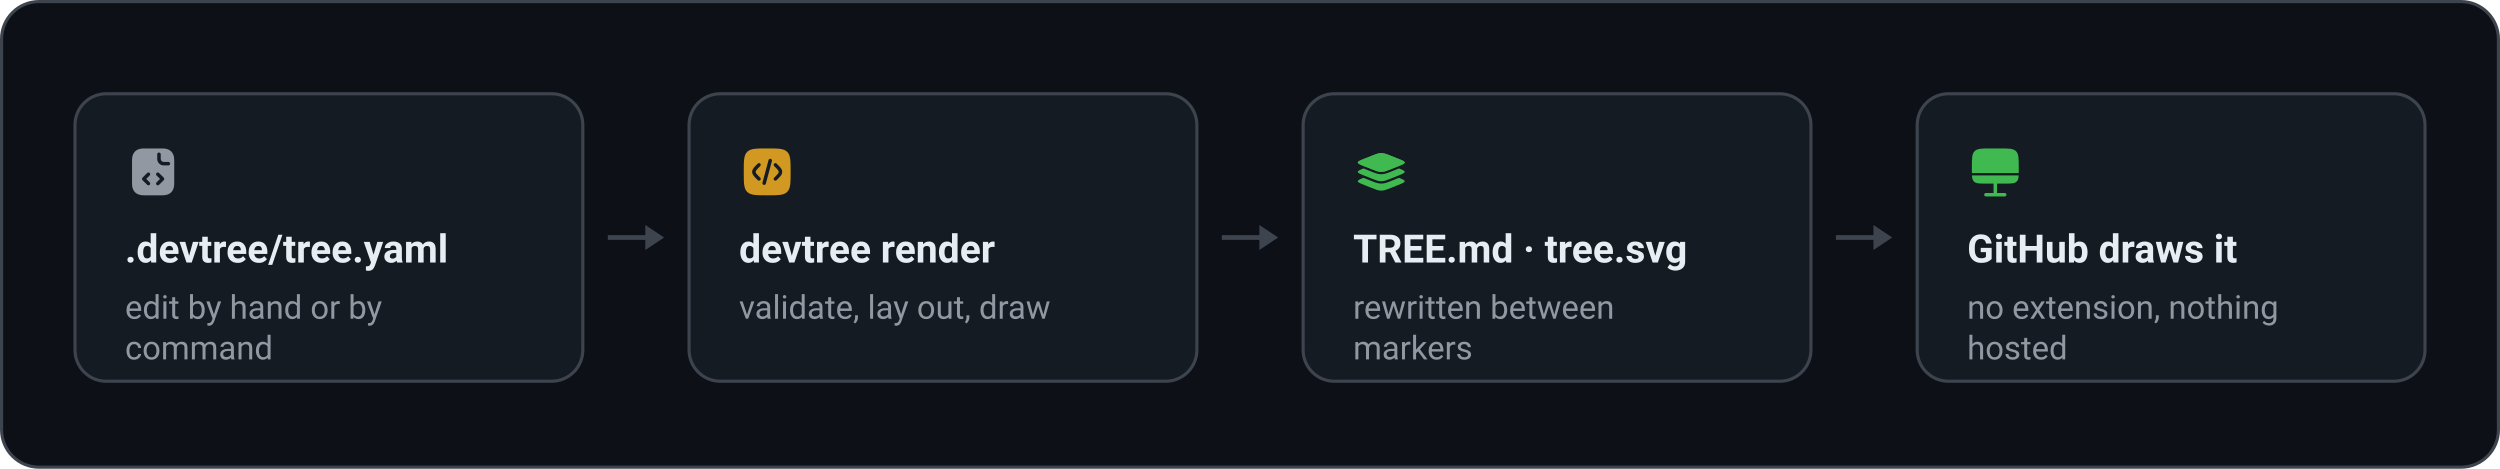
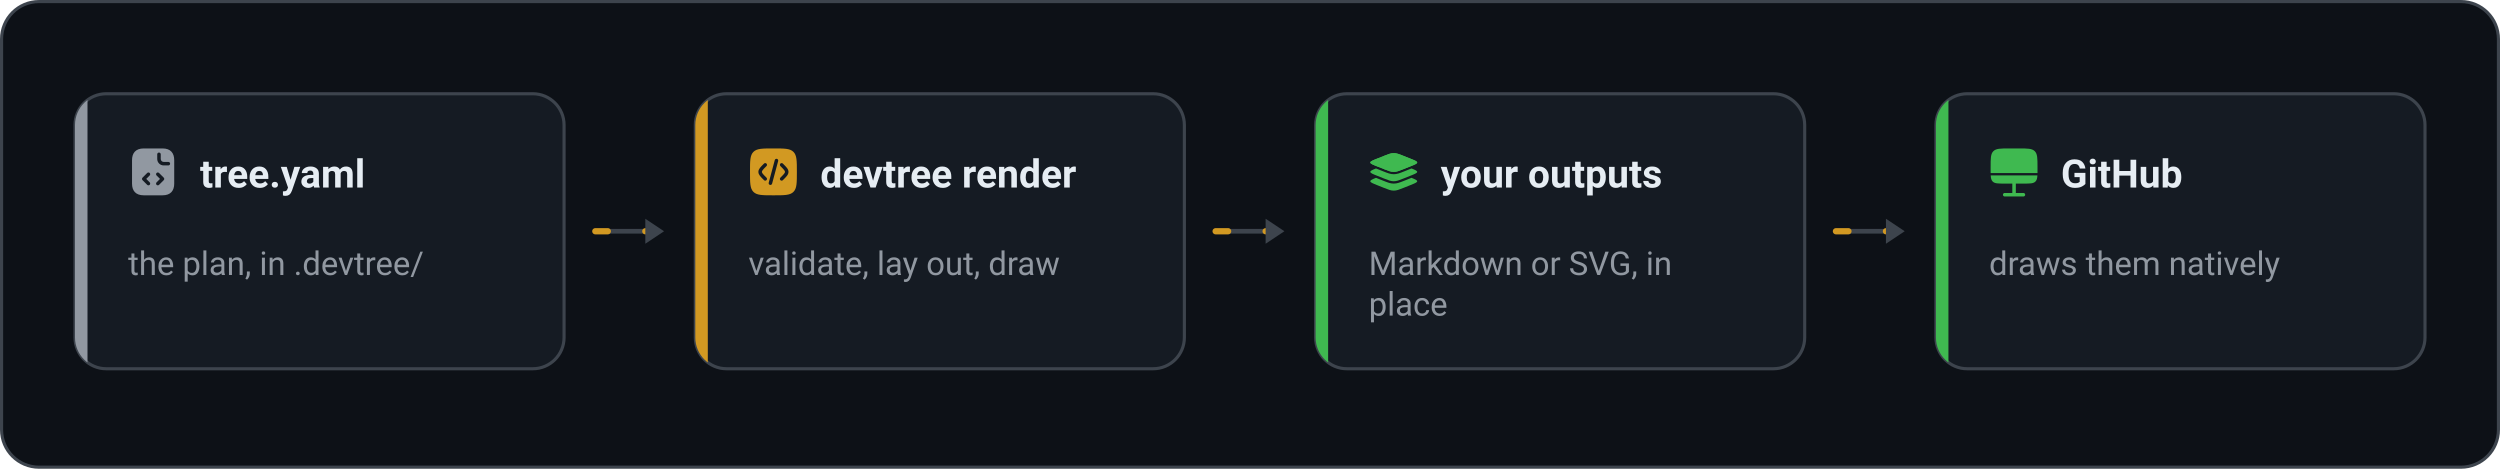
<svg xmlns="http://www.w3.org/2000/svg" width="800" height="150" viewBox="0 0 800 150" font-family="system-ui,-apple-system,'Segoe UI',Roboto,'Helvetica Neue',Arial,sans-serif" role="img" aria-label="How devtree works">
+   <style>
+ @keyframes dt-flow { to { stroke-dashoffset: -16 } }
+ @keyframes dt-grow { from { transform: scaleX(0) } to { transform: scaleX(1) } }
+ @keyframes dt-spin { to { transform: rotate(360deg) } }
+ .dt-flow { animation: dt-flow 1.1s linear infinite }
+ .dt-grow { animation: dt-grow .9s cubic-bezier(.2,.8,.2,1) both; transform-box: fill-box; transform-origin: left center }
+ .dt-spin { animation: dt-spin 8s linear infinite; transform-box: fill-box; transform-origin: center }
+ @media (prefers-reduced-motion: reduce) {
+   .dt-flow, .dt-grow, .dt-spin { animation: none }
+ }
+ </style>
  <rect x="0.5" y="0.5" width="799.0" height="149.0" rx="12.0" fill="#0d1117" stroke="#3d444d" />
-   <rect x="24.0" y="30.0" width="162.5" height="92.0" rx="10.0" fill="#151b23" stroke="#3d444d" />
+   <rect x="24.0" y="30.0" width="156.5" height="88.0" rx="10.0" fill="#151b23" stroke="#3d444d" />
+   <clipPath id="stage-0">
+     <rect x="24.0" y="30.0" width="156.5" height="88.0" rx="10.0" />
+   </clipPath>
+   <g clip-path="url(#stage-0)">
+     <rect x="24.0" y="30.0" width="4.0" height="88.0" rx="0.0" fill="#9198a1" />
+   </g>
  <g transform="translate(40.0,46.0) scale(0.75)" style="color:#9198a1">
    <path d="M16 2H8C4.5 2 3 4 3 7V17C3 20 4.5 22 8 22H16C19.5 22 21 20 21 17V7C21 4 19.5 2 16 2ZM10.53 16.47C10.82 16.76 10.82 17.24 10.53 17.53C10.38 17.68 10.19 17.75 10 17.75C9.81 17.75 9.62 17.68 9.47 17.53L7.47 15.53C7.18 15.24 7.18 14.76 7.47 14.47L9.47 12.47C9.76 12.18 10.24 12.18 10.53 12.47C10.82 12.76 10.82 13.24 10.53 13.53L9.06 15L10.53 16.47ZM16.53 15.53L14.53 17.53C14.38 17.68 14.19 17.75 14 17.75C13.81 17.75 13.62 17.68 13.47 17.53C13.18 17.24 13.18 16.76 13.47 16.47L14.94 15L13.47 13.53C13.18 13.24 13.18 12.76 13.47 12.47C13.76 12.18 14.24 12.18 14.53 12.47L16.53 14.47C16.82 14.76 16.82 15.24 16.53 15.53ZM18.5 9.25H16.5C14.98 9.25 13.75 8.02 13.75 6.5V4.5C13.75 4.09 14.09 3.75 14.5 3.75C14.91 3.75 15.25 4.09 15.25 4.5V6.5C15.25 7.19 15.81 7.75 16.5 7.75H18.5C18.91 7.75 19.25 8.09 19.25 8.5C19.25 8.91 18.91 9.25 18.5 9.25Z" fill="currentColor" />
  </g>
-   <text x="40.0" y="84.0" font-size="12.5" fill="#e6edf3" font-weight="600">.devtree/tree.yaml</text>
-   <text x="40.0" y="102.0" font-size="10.5" fill="#9198a1">edit by hand or by</text>
-   <text x="40.0" y="115.0" font-size="10.5" fill="#9198a1">command</text>
-   <path d="M194.5 76.0 H207.5" stroke="#3d444d" stroke-width="1.5" fill="none" />
-   <path d="M212.5 76.0 l-6 -4 v8 z" fill="#3d444d" />
-   <rect x="220.5" y="30.0" width="162.5" height="92.0" rx="10.0" fill="#151b23" stroke="#3d444d" />
-   <g transform="translate(236.5,46.0) scale(0.75)" style="color:#d29922">
+   <text x="64.0" y="60.0" font-size="12.5" fill="#e6edf3" font-weight="600">tree.yaml</text>
+   <text x="41.0" y="88.0" font-size="10.5" fill="#9198a1">the plan, in .devtree/</text>
+   <path d="M190.5 74.0 H207.5" stroke="#3d444d" stroke-width="1.5" fill="none" />
+   <path d="M190.5 74.0 H207.5" fill="none" stroke="#d29922" stroke-width="2" stroke-linecap="round" stroke-dasharray="4 12" class="dt-flow" />
+   <path d="M212.5 74.0 l-6 -4 v8 z" fill="#3d444d" />
+   <rect x="222.5" y="30.0" width="156.5" height="88.0" rx="10.0" fill="#151b23" stroke="#3d444d" />
+   <clipPath id="stage-1">
+     <rect x="222.5" y="30.0" width="156.5" height="88.0" rx="10.0" />
+   </clipPath>
+   <g clip-path="url(#stage-1)">
+     <rect x="222.5" y="30.0" width="4.0" height="88.0" rx="0.0" fill="#d29922" />
+   </g>
+   <g transform="translate(238.5,46.0) scale(0.75)" style="color:#d29922">
    <path fill-rule="evenodd" clip-rule="evenodd" d="M3.464 3.464C2 4.929 2 7.286 2 12C2 16.714 2 19.071 3.464 20.535C4.929 22 7.286 22 12 22C16.714 22 19.071 22 20.535 20.535C22 19.071 22 16.714 22 12C22 7.286 22 4.929 20.535 3.464C19.071 2 16.714 2 12 2C7.286 2 4.929 2 3.464 3.464ZM13.488 6.446C13.888 6.553 14.126 6.964 14.018 7.364L11.43 17.024C11.323 17.424 10.912 17.661 10.512 17.554C10.111 17.447 9.874 17.036 9.981 16.636L12.569 6.976C12.677 6.576 13.088 6.339 13.488 6.446ZM14.97 8.47C15.263 8.177 15.737 8.177 16.03 8.47L16.239 8.678C16.874 9.313 17.404 9.843 17.768 10.32C18.152 10.824 18.422 11.356 18.422 12C18.422 12.644 18.152 13.176 17.768 13.68C17.404 14.157 16.874 14.687 16.239 15.322L16.03 15.53C15.737 15.823 15.263 15.823 14.97 15.53C14.677 15.237 14.677 14.763 14.97 14.47L15.141 14.298C15.823 13.616 16.28 13.157 16.575 12.77C16.858 12.4 16.922 12.184 16.922 12C16.922 11.816 16.858 11.6 16.575 11.23C16.28 10.843 15.823 10.384 15.141 9.702L14.97 9.53C14.677 9.237 14.677 8.763 14.97 8.47ZM7.97 8.47C8.263 8.177 8.738 8.177 9.031 8.47C9.323 8.763 9.323 9.237 9.031 9.53L8.859 9.702C8.177 10.384 7.721 10.843 7.425 11.23C7.142 11.6 7.079 11.816 7.079 12C7.079 12.184 7.142 12.4 7.425 12.77C7.721 13.157 8.177 13.616 8.859 14.298L9.031 14.47C9.323 14.763 9.323 15.237 9.031 15.53C8.738 15.823 8.263 15.823 7.97 15.53L7.762 15.322C7.126 14.687 6.596 14.157 6.232 13.68C5.848 13.176 5.579 12.644 5.579 12C5.579 11.356 5.848 10.824 6.232 10.32C6.596 9.843 7.126 9.313 7.762 8.678L7.97 8.47Z" fill="currentColor" />
  </g>
-   <text x="236.5" y="84.0" font-size="12.5" fill="#e6edf3" font-weight="600">devtree render</text>
-   <text x="236.5" y="102.0" font-size="10.5" fill="#9198a1">validate, lay out, draw</text>
-   <path d="M391.0 76.0 H404.0" stroke="#3d444d" stroke-width="1.5" fill="none" />
-   <path d="M409.0 76.0 l-6 -4 v8 z" fill="#3d444d" />
-   <rect x="417.0" y="30.0" width="162.5" height="92.0" rx="10.0" fill="#151b23" stroke="#3d444d" />
-   <g transform="translate(433.0,46.0) scale(0.75)" style="color:#3fb950">
+   <text x="262.5" y="60.0" font-size="12.5" fill="#e6edf3" font-weight="600">devtree render</text>
+   <text x="239.5" y="88.0" font-size="10.5" fill="#9198a1">validate, lay out, draw</text>
+   <path d="M389.0 74.0 H406.0" stroke="#3d444d" stroke-width="1.5" fill="none" />
+   <path d="M389.0 74.0 H406.0" fill="none" stroke="#d29922" stroke-width="2" stroke-linecap="round" stroke-dasharray="4 12" class="dt-flow" />
+   <path d="M411.0 74.0 l-6 -4 v8 z" fill="#3d444d" />
+   <rect x="421.0" y="30.0" width="156.5" height="88.0" rx="10.0" fill="#151b23" stroke="#3d444d" />
+   <clipPath id="stage-2">
+     <rect x="421.0" y="30.0" width="156.5" height="88.0" rx="10.0" />
+   </clipPath>
+   <g clip-path="url(#stage-2)">
+     <rect x="421.0" y="30.0" width="4.0" height="88.0" rx="0.0" fill="#3fb950" />
+   </g>
+   <g transform="translate(437.0,46.0) scale(0.75)" style="color:#3fb950">
    <path d="M4.979 9.685C2.993 8.891 2 8.494 2 8C2 7.506 2.993 7.109 4.979 6.315L7.787 5.192C9.773 4.397 10.766 4 12 4C13.234 4 14.227 4.397 16.213 5.192L19.021 6.315C21.007 7.109 22 7.506 22 8C22 8.494 21.007 8.891 19.021 9.685L16.213 10.809C14.227 11.603 13.234 12 12 12C10.766 12 9.773 11.603 7.787 10.809L4.979 9.685Z" fill="currentColor" />
    <path fill-rule="evenodd" clip-rule="evenodd" d="M2 8C2 8.494 2.993 8.891 4.979 9.685L7.787 10.809C9.773 11.603 10.766 12 12 12C13.234 12 14.227 11.603 16.213 10.809L19.021 9.685C21.007 8.891 22 8.494 22 8C22 7.506 21.007 7.109 19.021 6.315L16.213 5.192C14.227 4.397 13.234 4 12 4C10.766 4 9.773 4.397 7.787 5.192L4.979 6.315C2.993 7.109 2 7.506 2 8Z" fill="currentColor" />
    <path d="M19.021 13.685L16.213 14.809C14.227 15.603 13.234 16 12 16C10.766 16 9.773 15.603 7.787 14.809L4.979 13.685C2.993 12.891 2 12.493 2 12C2 11.555 2.807 11.188 4.42 10.539L7.561 11.795C9.41 12.535 10.572 13 12 13C13.428 13 14.59 12.535 16.439 11.795L19.58 10.539C21.193 11.188 22 11.555 22 12C22 12.493 21.007 12.891 19.021 13.685Z" fill="currentColor" />
    <path d="M19.021 17.685L16.213 18.808C14.227 19.603 13.234 20 12 20C10.766 20 9.773 19.603 7.787 18.808L4.979 17.685C2.993 16.89 2 16.493 2 16C2 15.555 2.807 15.188 4.42 14.539L7.561 15.795C9.41 16.535 10.572 17 12 17C13.428 17 14.59 16.535 16.439 15.795L19.58 14.539C21.193 15.188 22 15.555 22 16C22 16.493 21.007 16.89 19.021 17.685Z" fill="currentColor" />
  </g>
-   <text x="433.0" y="84.0" font-size="12.5" fill="#e6edf3" font-weight="600">TREE.md · tree.svg</text>
-   <text x="433.0" y="102.0" font-size="10.5" fill="#9198a1">rewritten between</text>
-   <text x="433.0" y="115.0" font-size="10.5" fill="#9198a1">markers</text>
-   <path d="M587.5 76.0 H600.5" stroke="#3d444d" stroke-width="1.5" fill="none" />
-   <path d="M605.5 76.0 l-6 -4 v8 z" fill="#3d444d" />
-   <rect x="613.5" y="30.0" width="162.5" height="92.0" rx="10.0" fill="#151b23" stroke="#3d444d" />
-   <g transform="translate(629.5,46.0) scale(0.75)" style="color:#3fb950">
+   <text x="461.0" y="60.0" font-size="12.5" fill="#e6edf3" font-weight="600">your outputs</text>
+   <text x="438.0" y="88.0" font-size="10.5" fill="#9198a1">Markdown or SVG, in</text>
+   <text x="438.0" y="101.0" font-size="10.5" fill="#9198a1">place</text>
+   <path d="M587.5 74.0 H604.5" stroke="#3d444d" stroke-width="1.5" fill="none" />
+   <path d="M587.5 74.0 H604.5" fill="none" stroke="#d29922" stroke-width="2" stroke-linecap="round" stroke-dasharray="4 12" class="dt-flow" />
+   <path d="M609.5 74.0 l-6 -4 v8 z" fill="#3d444d" />
+   <rect x="619.5" y="30.0" width="156.5" height="88.0" rx="10.0" fill="#151b23" stroke="#3d444d" />
+   <clipPath id="stage-3">
+     <rect x="619.5" y="30.0" width="156.5" height="88.0" rx="10.0" />
+   </clipPath>
+   <g clip-path="url(#stage-3)">
+     <rect x="619.5" y="30.0" width="4.0" height="88.0" rx="0.0" fill="#3fb950" />
+   </g>
+   <g transform="translate(635.5,46.0) scale(0.75)" style="color:#3fb950">
    <path d="M8 17C5.172 17 3.757 17 2.879 16.121C2.309 15.552 2.109 14.758 2.038 13.5H21.962C21.891 14.758 21.691 15.552 21.121 16.121C20.243 17 18.828 17 16 17H12.75V21H16C16.414 21 16.75 21.336 16.75 21.75C16.75 22.164 16.414 22.5 16 22.5H8C7.586 22.5 7.25 22.164 7.25 21.75C7.25 21.336 7.586 21 8 21H11.25V17H8Z" fill="currentColor" />
    <path d="M10 2H14C17.771 2 19.657 2 20.828 3.172C22 4.343 22 6.229 22 10V11C22 11.552 22 12.049 21.994 12.5H2.007C2 12.049 2 11.552 2 11V10C2 6.229 2 4.343 3.172 3.172C4.343 2 6.229 2 10 2Z" fill="currentColor" />
  </g>
-   <text x="629.5" y="84.0" font-size="12.5" fill="#e6edf3" font-weight="600">GitHub draws it</text>
-   <text x="629.5" y="102.0" font-size="10.5" fill="#9198a1">no extension, nothing</text>
-   <text x="629.5" y="115.0" font-size="10.5" fill="#9198a1">hosted</text>
+   <text x="659.5" y="60.0" font-size="12.5" fill="#e6edf3" font-weight="600">GitHub</text>
+   <text x="636.5" y="88.0" font-size="10.5" fill="#9198a1">draws them natively</text>
</svg>
